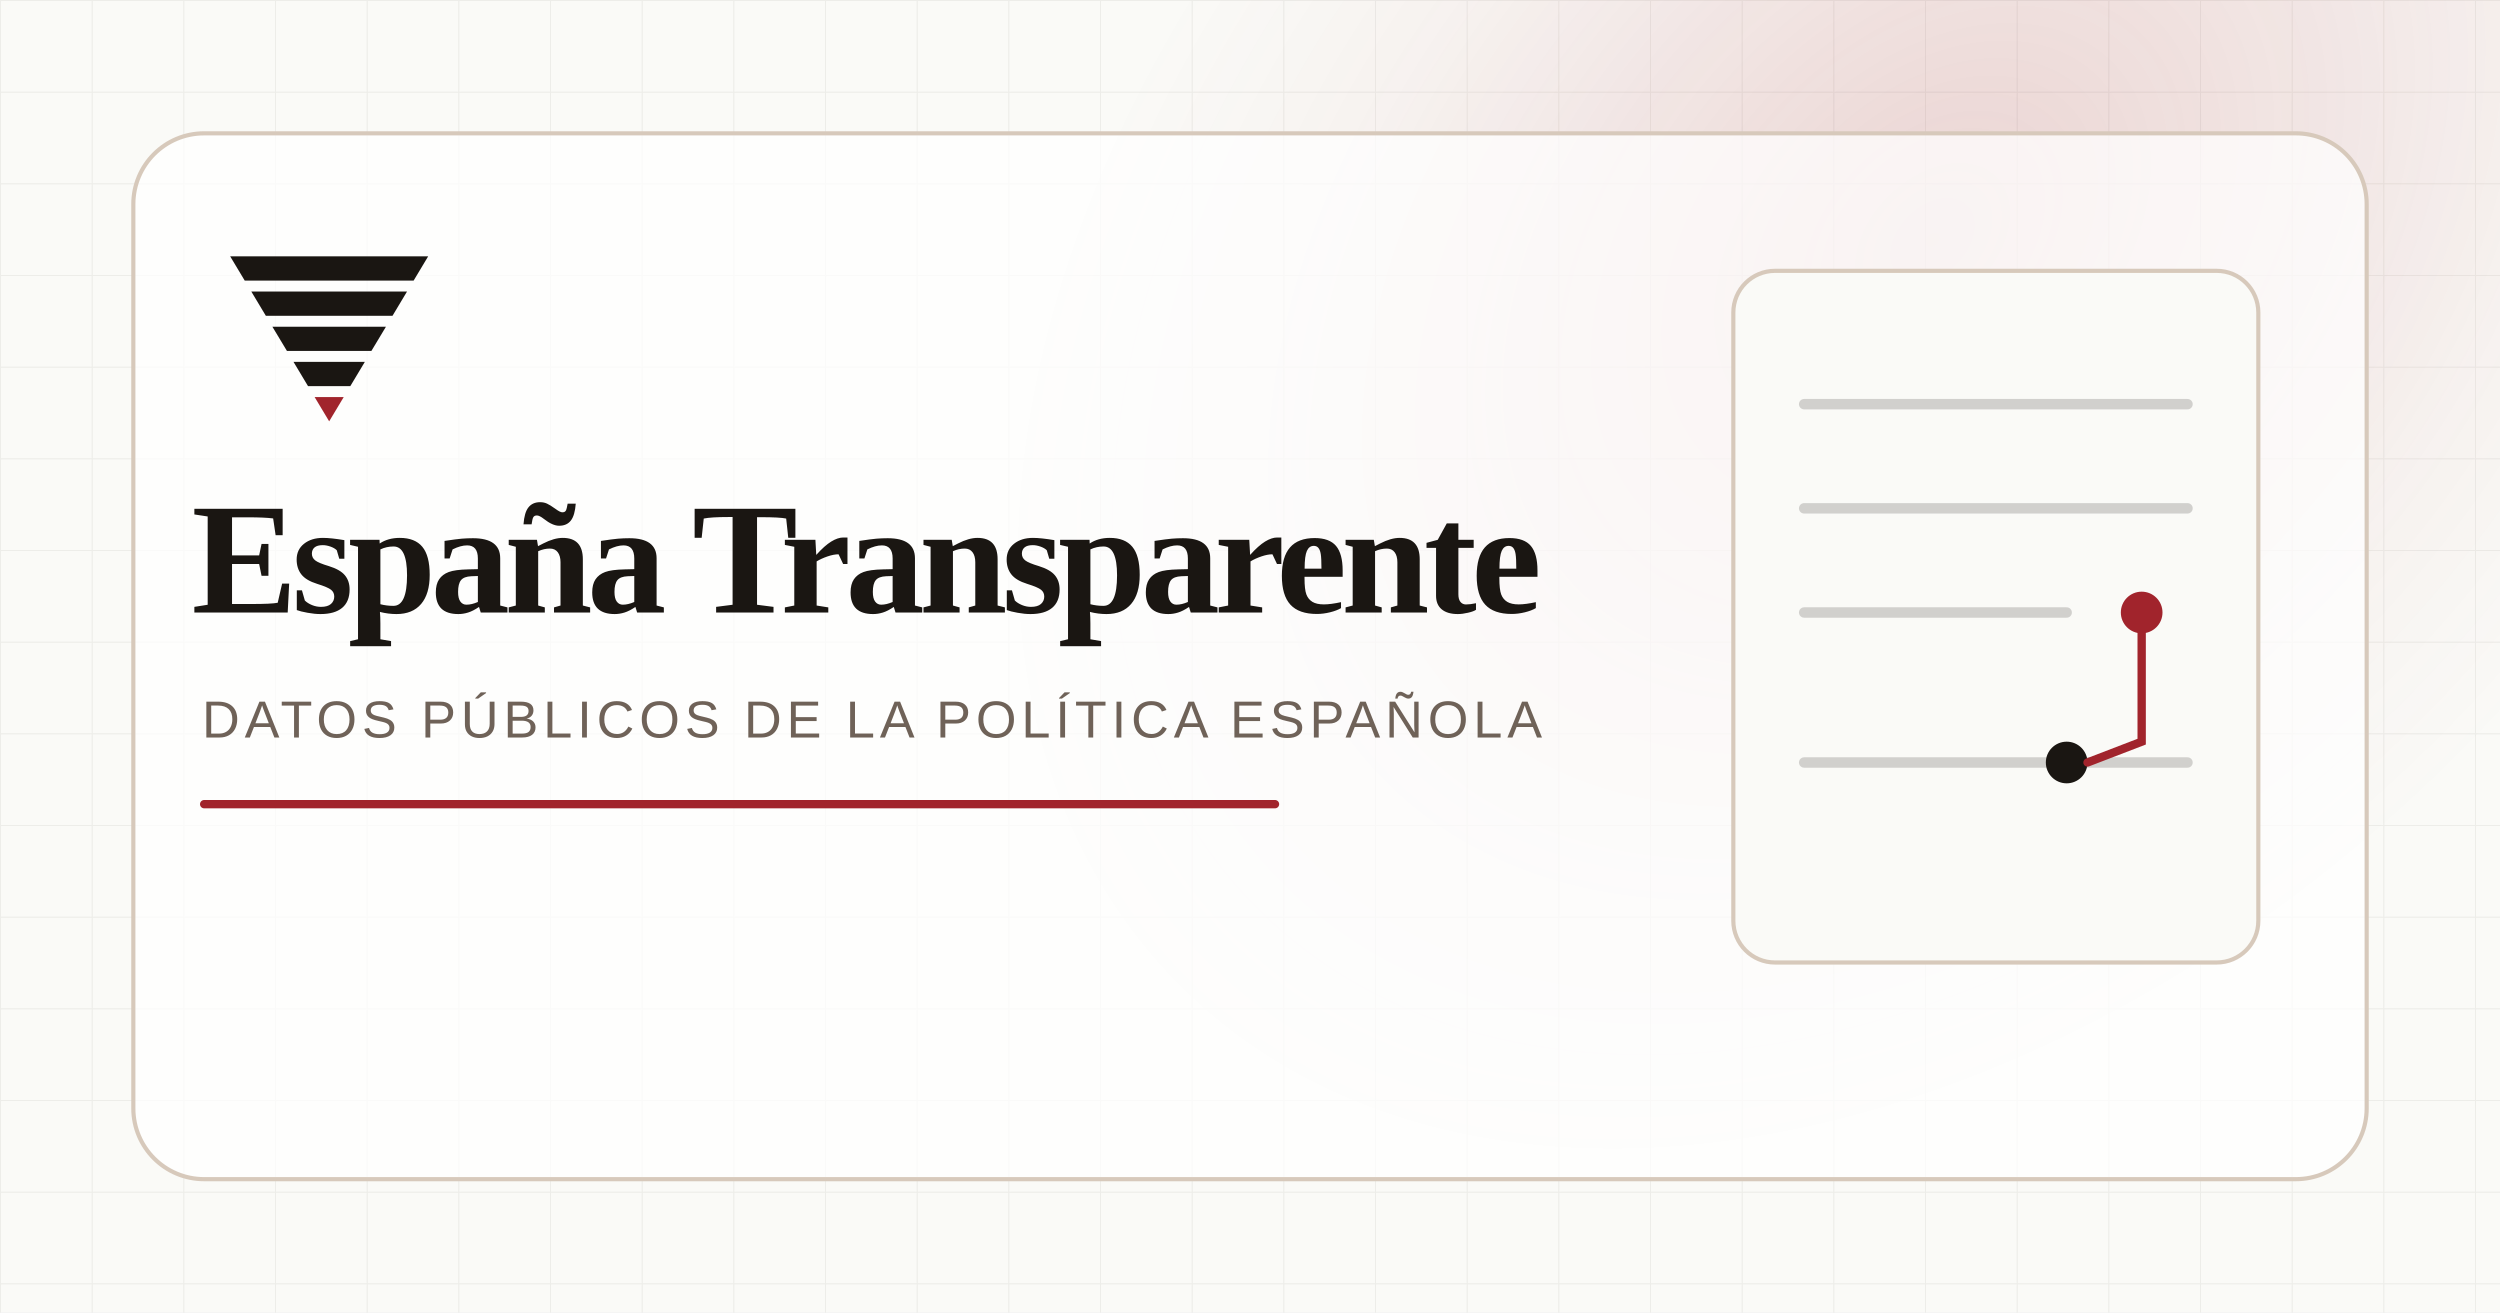
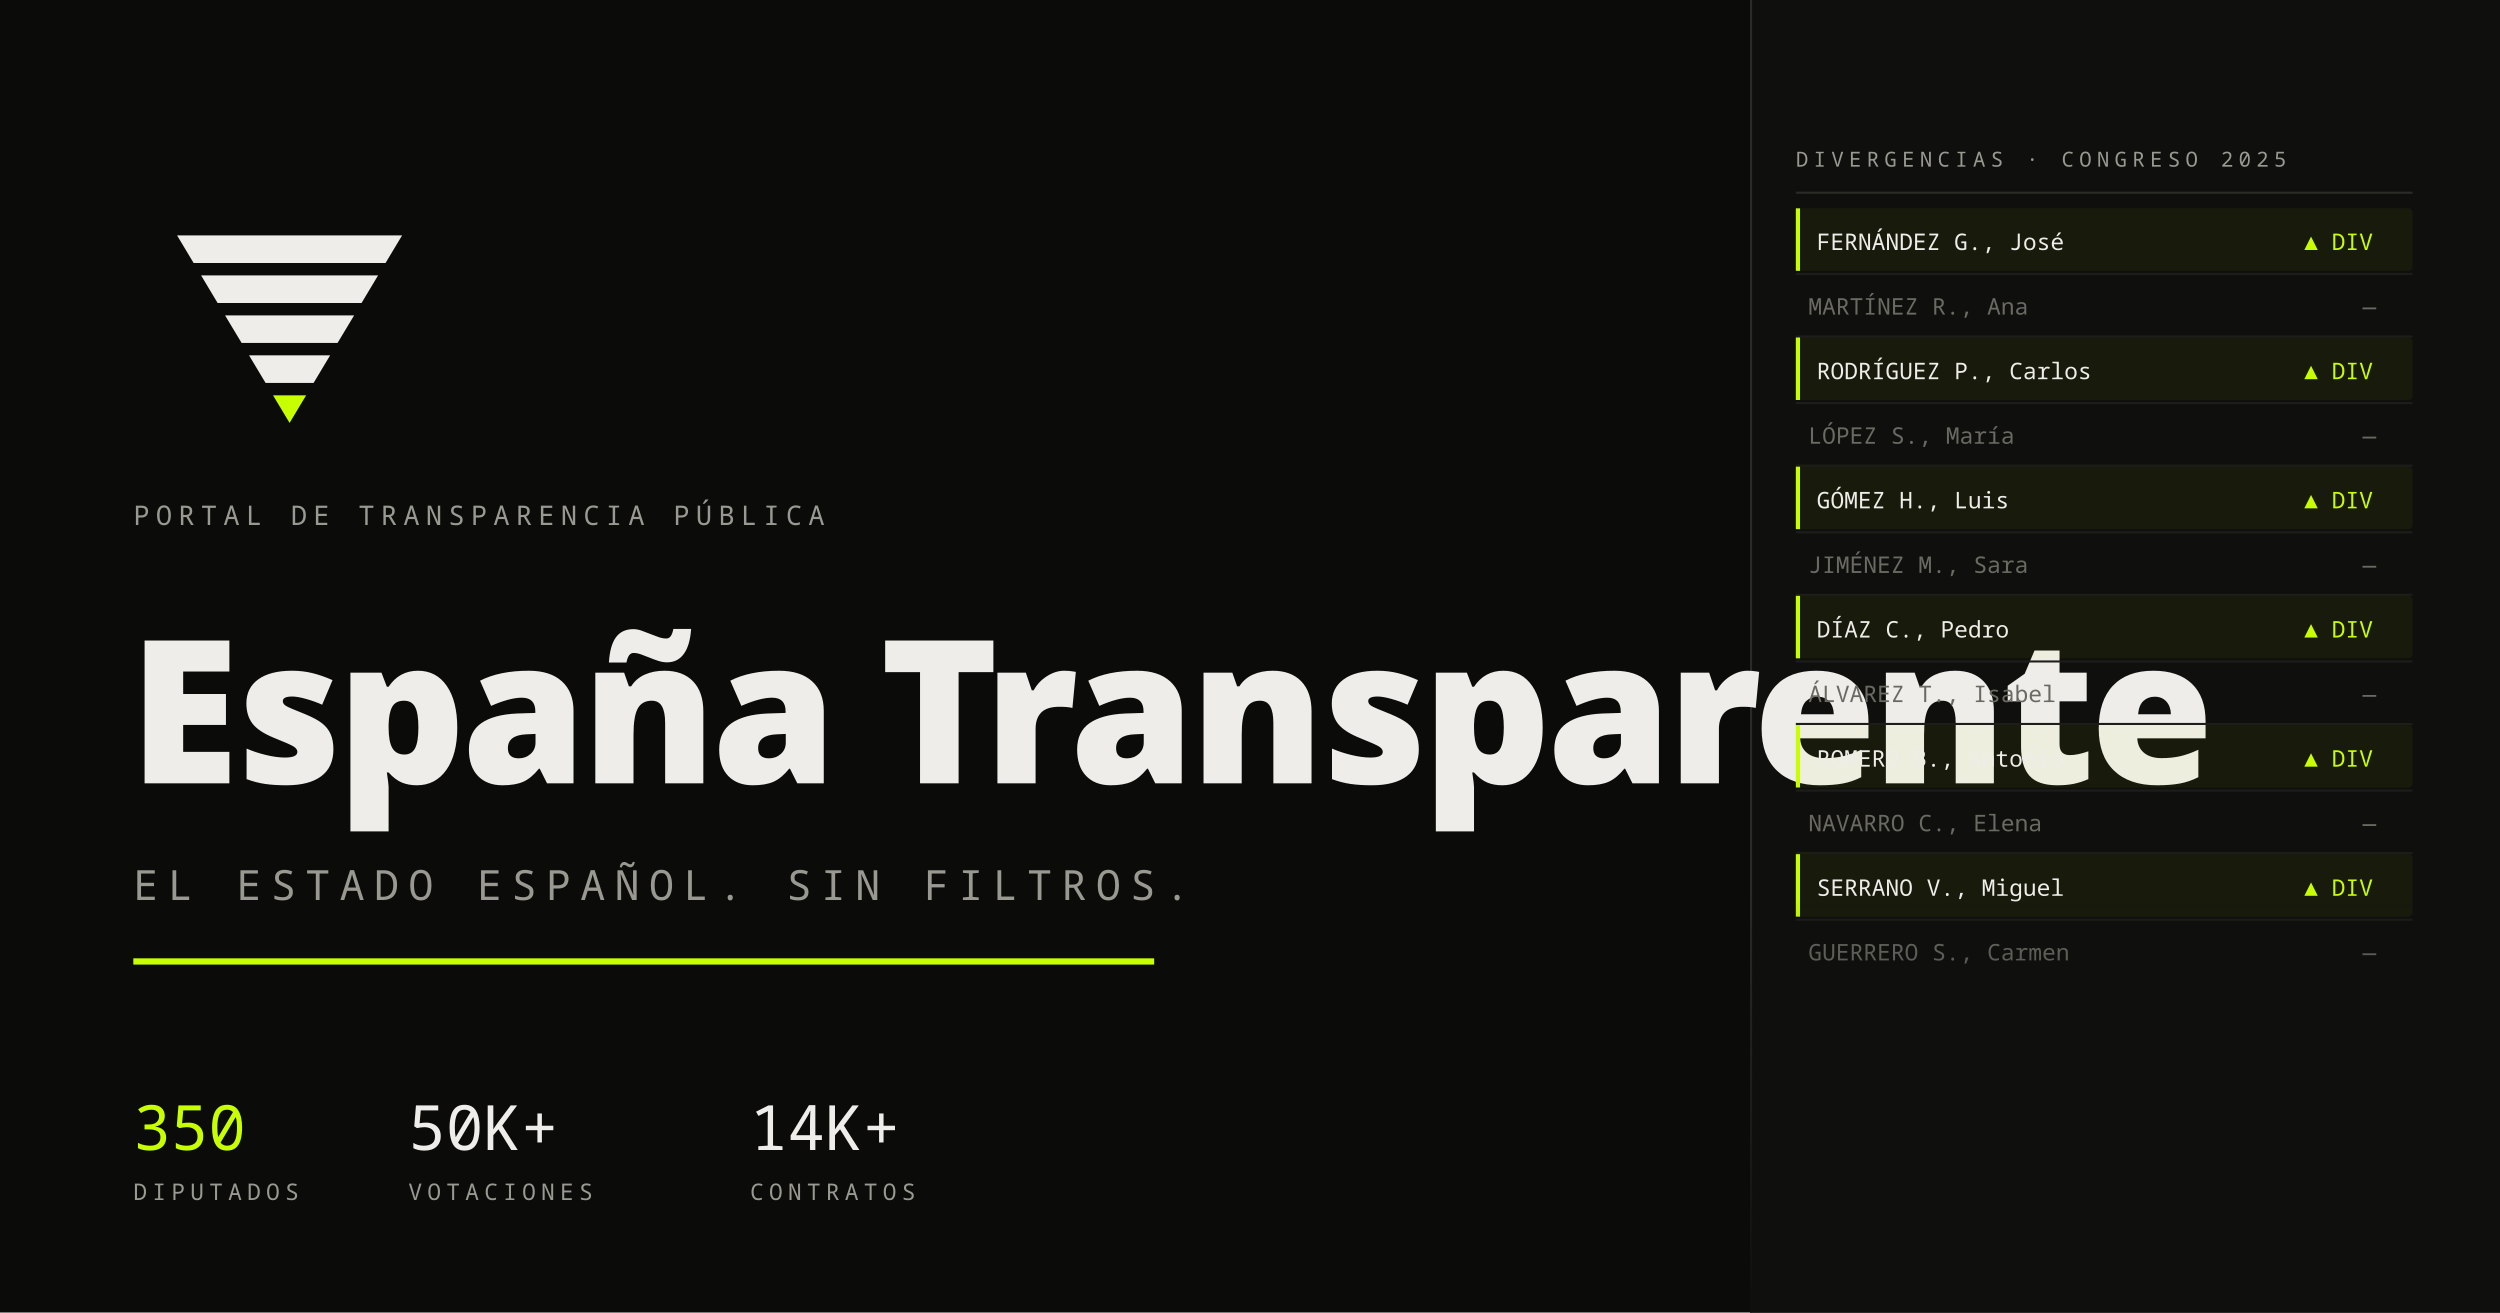
<svg xmlns="http://www.w3.org/2000/svg" width="1200" height="630" viewBox="0 0 1200 630">
  <defs>
-     <pattern id="grid" width="44" height="44" patternUnits="userSpaceOnUse">
-       <path d="M44 0H0V44" fill="none" stroke="#1A1612" stroke-opacity=".055" />
-     </pattern>
-     <radialGradient id="signal" cx="0" cy="0" r="1" gradientUnits="userSpaceOnUse" gradientTransform="translate(930 114) rotate(136) scale(520 360)">
-       <stop stop-color="#A1242C" stop-opacity=".18" />
-       <stop offset=".7" stop-color="#A1242C" stop-opacity=".035" />
-       <stop offset="1" stop-color="#A1242C" stop-opacity="0" />
-     </radialGradient>
+     <linearGradient id="fade-panel-bottom" x1="0" y1="0" x2="0" y2="1">
+       <stop offset="0%" stop-color="#0F0F0D" stop-opacity="0" />
+       <stop offset="100%" stop-color="#0F0F0D" stop-opacity="1" />
+     </linearGradient>
  </defs>
-   <rect width="1200" height="630" fill="#FAFAF7" />
-   <rect width="1200" height="630" fill="url(#grid)" />
-   <rect width="1200" height="630" fill="url(#signal)" />
-   <rect x="64" y="64" width="1072" height="502" rx="34" fill="#FFFFFF" fill-opacity=".72" stroke="#D7C9BB" stroke-width="2" />
-   <g transform="translate(92 94) scale(1.32)">
-     <polygon points="14,22 86,22 80.71,30.82 19.29,30.82" fill="#1A1612" />
-     <polygon points="21.68,34.79 78.32,34.79 73.03,43.62 26.97,43.62" fill="#1A1612" />
-     <polygon points="29.35,47.59 70.65,47.59 65.35,56.41 34.65,56.41" fill="#1A1612" />
-     <polygon points="37.03,60.38 62.97,60.38 57.68,69.21 42.32,69.21" fill="#1A1612" />
-     <polygon points="44.71,73.18 55.29,73.18 50,82 50,82" fill="#A1242C" />
+   <rect width="1200" height="630" fill="#0B0B0A" />
+   <rect x="840" y="0" width="360" height="630" fill="#0F0F0D" />
+   <rect x="840" y="0" width="1" height="630" fill="#2A2A27" />
+   <g transform="translate(64, 80) scale(1.5)">
+     <polygon points="14,22 86,22 80.71,30.82 19.29,30.82" fill="#EEEDE9" />
+     <polygon points="21.68,34.79 78.32,34.79 73.03,43.62 26.97,43.62" fill="#EEEDE9" />
+     <polygon points="29.35,47.59 70.65,47.59 65.35,56.41 34.65,56.41" fill="#EEEDE9" />
+     <polygon points="37.03,60.38 62.97,60.38 57.68,69.21 42.32,69.21" fill="#EEEDE9" />
+     <polygon points="44.71,73.18 55.29,73.18 50,82 50,82" fill="#C8FF00" />
  </g>
-   <text x="92" y="294" fill="#1A1612" font-family="Georgia, 'Times New Roman', serif" font-size="76" font-weight="700" letter-spacing="-2.6">España Transparente</text>
-   <text x="97" y="354" fill="#6F6258" font-family="Arial, Helvetica, sans-serif" font-size="25" letter-spacing="2.4">DATOS PÚBLICOS DE LA POLÍTICA ESPAÑOLA</text>
-   <path d="M98 386H612" stroke="#A1242C" stroke-width="4" stroke-linecap="round" />
-   <g transform="translate(832 130)">
-     <rect width="252" height="332" rx="20" fill="#FAFAF7" stroke="#D7C9BB" stroke-width="2" />
-     <path d="M34 64H218M34 114H218M34 164H160M34 236H218" stroke="#1A1612" stroke-opacity=".18" stroke-width="5" stroke-linecap="round" />
-     <circle cx="196" cy="164" r="10" fill="#A1242C" />
-     <circle cx="160" cy="236" r="10" fill="#1A1612" />
-     <path d="M196 174V226L170 236" fill="none" stroke="#A1242C" stroke-width="4" stroke-linecap="round" />
-   </g>
+   <text x="64" y="252" fill="#999992" font-family="Noto Sans Mono, monospace" font-size="13" letter-spacing="3">PORTAL DE TRANSPARENCIA PÚBLICA</text>
+   <text x="62" y="376" fill="#EEEDE9" font-family="Open Sans Condensed ExtraBold, Open Sans, Liberation Sans, sans-serif" font-size="96" font-weight="800" letter-spacing="-2">España Transparente</text>
+   <text x="64" y="432" fill="#999992" font-family="Noto Sans Mono, monospace" font-size="20" letter-spacing="4.5">EL ESTADO ESPAÑOL. SIN FILTROS.</text>
+   <rect x="64" y="460" width="490" height="3" fill="#C8FF00" />
+   <text x="64" y="552" fill="#C8FF00" font-family="Noto Sans Mono, monospace" font-size="30">350</text>
+   <text x="64" y="576" fill="#999992" font-family="Noto Sans Mono, monospace" font-size="11" letter-spacing="2.5">DIPUTADOS</text>
+   <text x="196" y="552" fill="#EEEDE9" font-family="Noto Sans Mono, monospace" font-size="30">50K+</text>
+   <text x="196" y="576" fill="#999992" font-family="Noto Sans Mono, monospace" font-size="11" letter-spacing="2.5">VOTACIONES</text>
+   <text x="360" y="552" fill="#EEEDE9" font-family="Noto Sans Mono, monospace" font-size="30">14K+</text>
+   <text x="360" y="576" fill="#999992" font-family="Noto Sans Mono, monospace" font-size="11" letter-spacing="2.5">CONTRATOS</text>
+   <text x="862" y="80" fill="#999992" font-family="Noto Sans Mono, monospace" font-size="10" letter-spacing="2.5">DIVERGENCIAS · CONGRESO 2025</text>
+   <rect x="862" y="92" width="296" height="1" fill="#2A2A27" />
+   <rect x="862" y="100" width="296" height="30" rx="2" fill="#C8FF00" fill-opacity="0.05" />
+   <rect x="862" y="100" width="2" height="30" fill="#C8FF00" />
+   <text x="872" y="120" fill="#EEEDE9" font-family="Noto Sans Mono, monospace" font-size="11">FERNÁNDEZ G., José</text>
+   <text x="1106" y="120" fill="#C8FF00" font-family="Noto Sans Mono, monospace" font-size="11">▲ DIV</text>
+   <rect x="862" y="131" width="296" height="1" fill="#1D1D1A" />
+   <text x="868" y="151" fill="#6A6A63" font-family="Noto Sans Mono, monospace" font-size="11">MARTÍNEZ R., Ana</text>
+   <text x="1134" y="151" fill="#6A6A63" font-family="Noto Sans Mono, monospace" font-size="11">—</text>
+   <rect x="862" y="161" width="296" height="1" fill="#1D1D1A" />
+   <rect x="862" y="162" width="296" height="30" rx="2" fill="#C8FF00" fill-opacity="0.05" />
+   <rect x="862" y="162" width="2" height="30" fill="#C8FF00" />
+   <text x="872" y="182" fill="#EEEDE9" font-family="Noto Sans Mono, monospace" font-size="11">RODRÍGUEZ P., Carlos</text>
+   <text x="1106" y="182" fill="#C8FF00" font-family="Noto Sans Mono, monospace" font-size="11">▲ DIV</text>
+   <rect x="862" y="193" width="296" height="1" fill="#1D1D1A" />
+   <text x="868" y="213" fill="#6A6A63" font-family="Noto Sans Mono, monospace" font-size="11">LÓPEZ S., María</text>
+   <text x="1134" y="213" fill="#6A6A63" font-family="Noto Sans Mono, monospace" font-size="11">—</text>
+   <rect x="862" y="223" width="296" height="1" fill="#1D1D1A" />
+   <rect x="862" y="224" width="296" height="30" rx="2" fill="#C8FF00" fill-opacity="0.05" />
+   <rect x="862" y="224" width="2" height="30" fill="#C8FF00" />
+   <text x="872" y="244" fill="#EEEDE9" font-family="Noto Sans Mono, monospace" font-size="11">GÓMEZ H., Luis</text>
+   <text x="1106" y="244" fill="#C8FF00" font-family="Noto Sans Mono, monospace" font-size="11">▲ DIV</text>
+   <rect x="862" y="255" width="296" height="1" fill="#1D1D1A" />
+   <text x="868" y="275" fill="#6A6A63" font-family="Noto Sans Mono, monospace" font-size="11">JIMÉNEZ M., Sara</text>
+   <text x="1134" y="275" fill="#6A6A63" font-family="Noto Sans Mono, monospace" font-size="11">—</text>
+   <rect x="862" y="285" width="296" height="1" fill="#1D1D1A" />
+   <rect x="862" y="286" width="296" height="30" rx="2" fill="#C8FF00" fill-opacity="0.05" />
+   <rect x="862" y="286" width="2" height="30" fill="#C8FF00" />
+   <text x="872" y="306" fill="#EEEDE9" font-family="Noto Sans Mono, monospace" font-size="11">DÍAZ C., Pedro</text>
+   <text x="1106" y="306" fill="#C8FF00" font-family="Noto Sans Mono, monospace" font-size="11">▲ DIV</text>
+   <rect x="862" y="317" width="296" height="1" fill="#1D1D1A" />
+   <text x="868" y="337" fill="#6A6A63" font-family="Noto Sans Mono, monospace" font-size="11">ÁLVAREZ T., Isabel</text>
+   <text x="1134" y="337" fill="#6A6A63" font-family="Noto Sans Mono, monospace" font-size="11">—</text>
+   <rect x="862" y="347" width="296" height="1" fill="#1D1D1A" />
+   <rect x="862" y="348" width="296" height="30" rx="2" fill="#C8FF00" fill-opacity="0.05" />
+   <rect x="862" y="348" width="2" height="30" fill="#C8FF00" />
+   <text x="872" y="368" fill="#EEEDE9" font-family="Noto Sans Mono, monospace" font-size="11">ROMERO B., Antonio</text>
+   <text x="1106" y="368" fill="#C8FF00" font-family="Noto Sans Mono, monospace" font-size="11">▲ DIV</text>
+   <rect x="862" y="379" width="296" height="1" fill="#1D1D1A" />
+   <text x="868" y="399" fill="#6A6A63" font-family="Noto Sans Mono, monospace" font-size="11">NAVARRO C., Elena</text>
+   <text x="1134" y="399" fill="#6A6A63" font-family="Noto Sans Mono, monospace" font-size="11">—</text>
+   <rect x="862" y="409" width="296" height="1" fill="#1D1D1A" />
+   <rect x="862" y="410" width="296" height="30" rx="2" fill="#C8FF00" fill-opacity="0.05" />
+   <rect x="862" y="410" width="2" height="30" fill="#C8FF00" />
+   <text x="872" y="430" fill="#EEEDE9" font-family="Noto Sans Mono, monospace" font-size="11">SERRANO V., Miguel</text>
+   <text x="1106" y="430" fill="#C8FF00" font-family="Noto Sans Mono, monospace" font-size="11">▲ DIV</text>
+   <rect x="862" y="441" width="296" height="1" fill="#1D1D1A" />
+   <text x="868" y="461" fill="#6A6A63" font-family="Noto Sans Mono, monospace" font-size="11">GUERRERO S., Carmen</text>
+   <text x="1134" y="461" fill="#6A6A63" font-family="Noto Sans Mono, monospace" font-size="11">—</text>
+   <rect x="840" y="430" width="360" height="200" fill="url(#fade-panel-bottom)" />
</svg>
